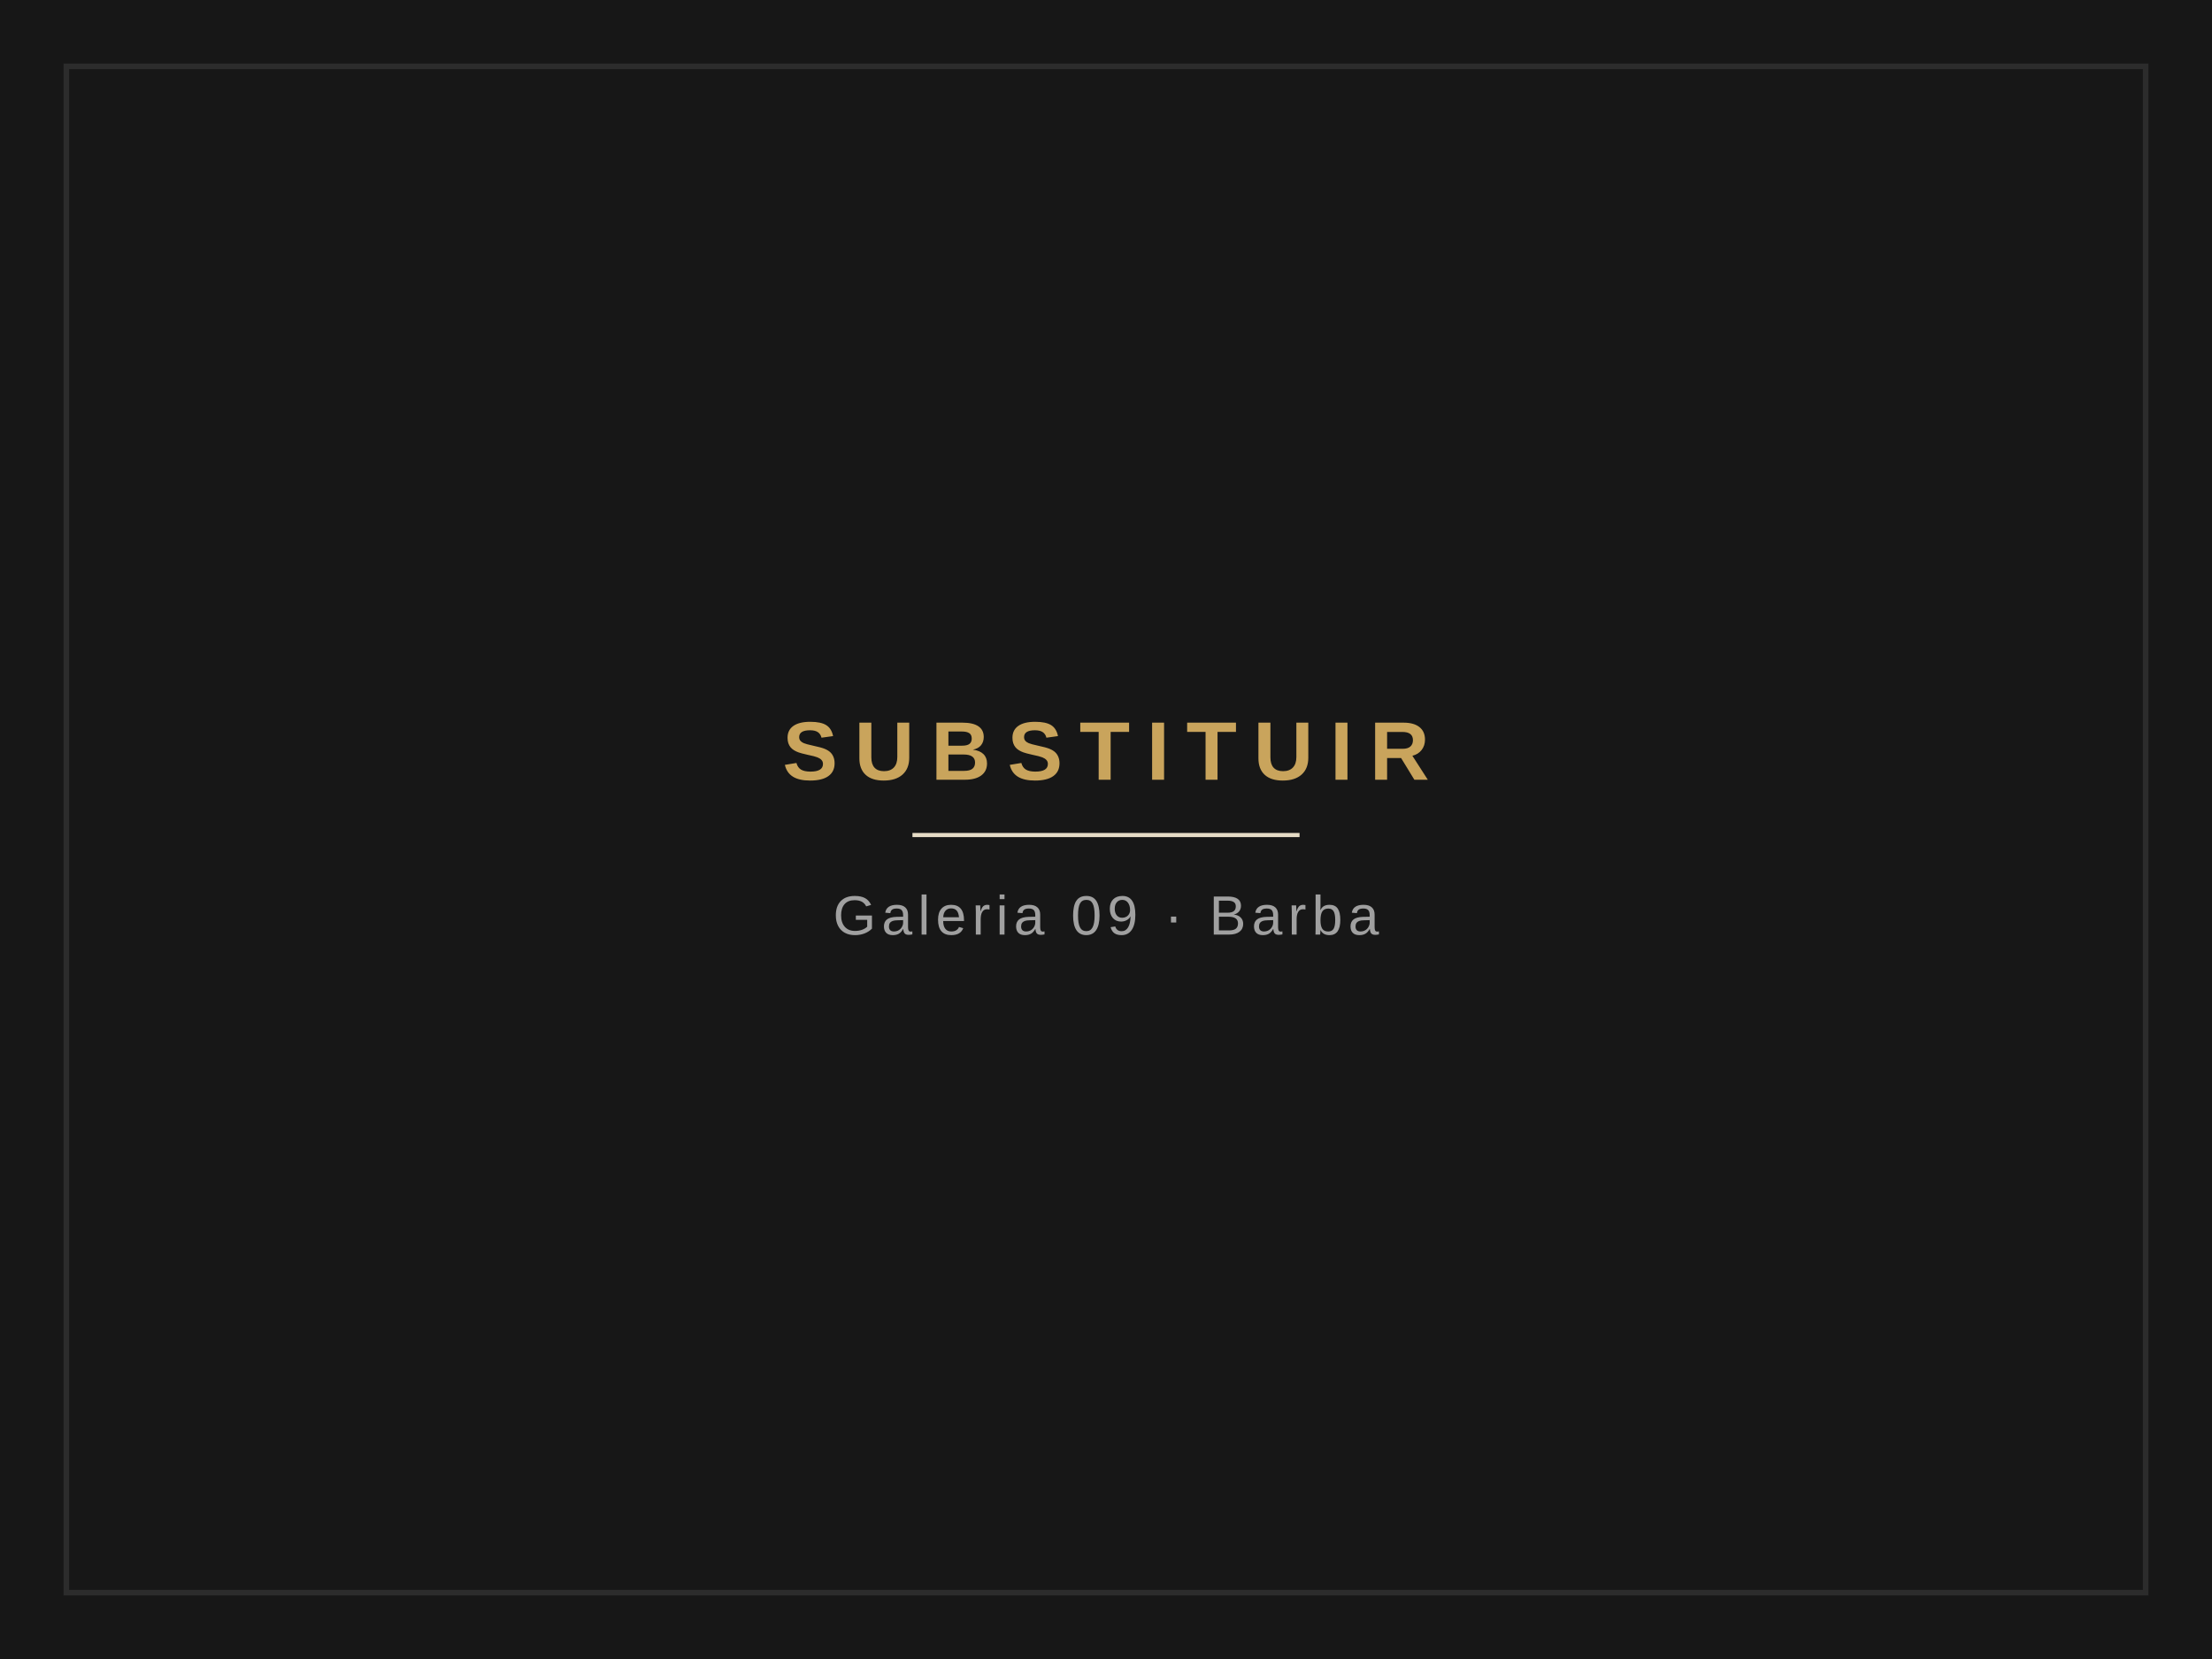
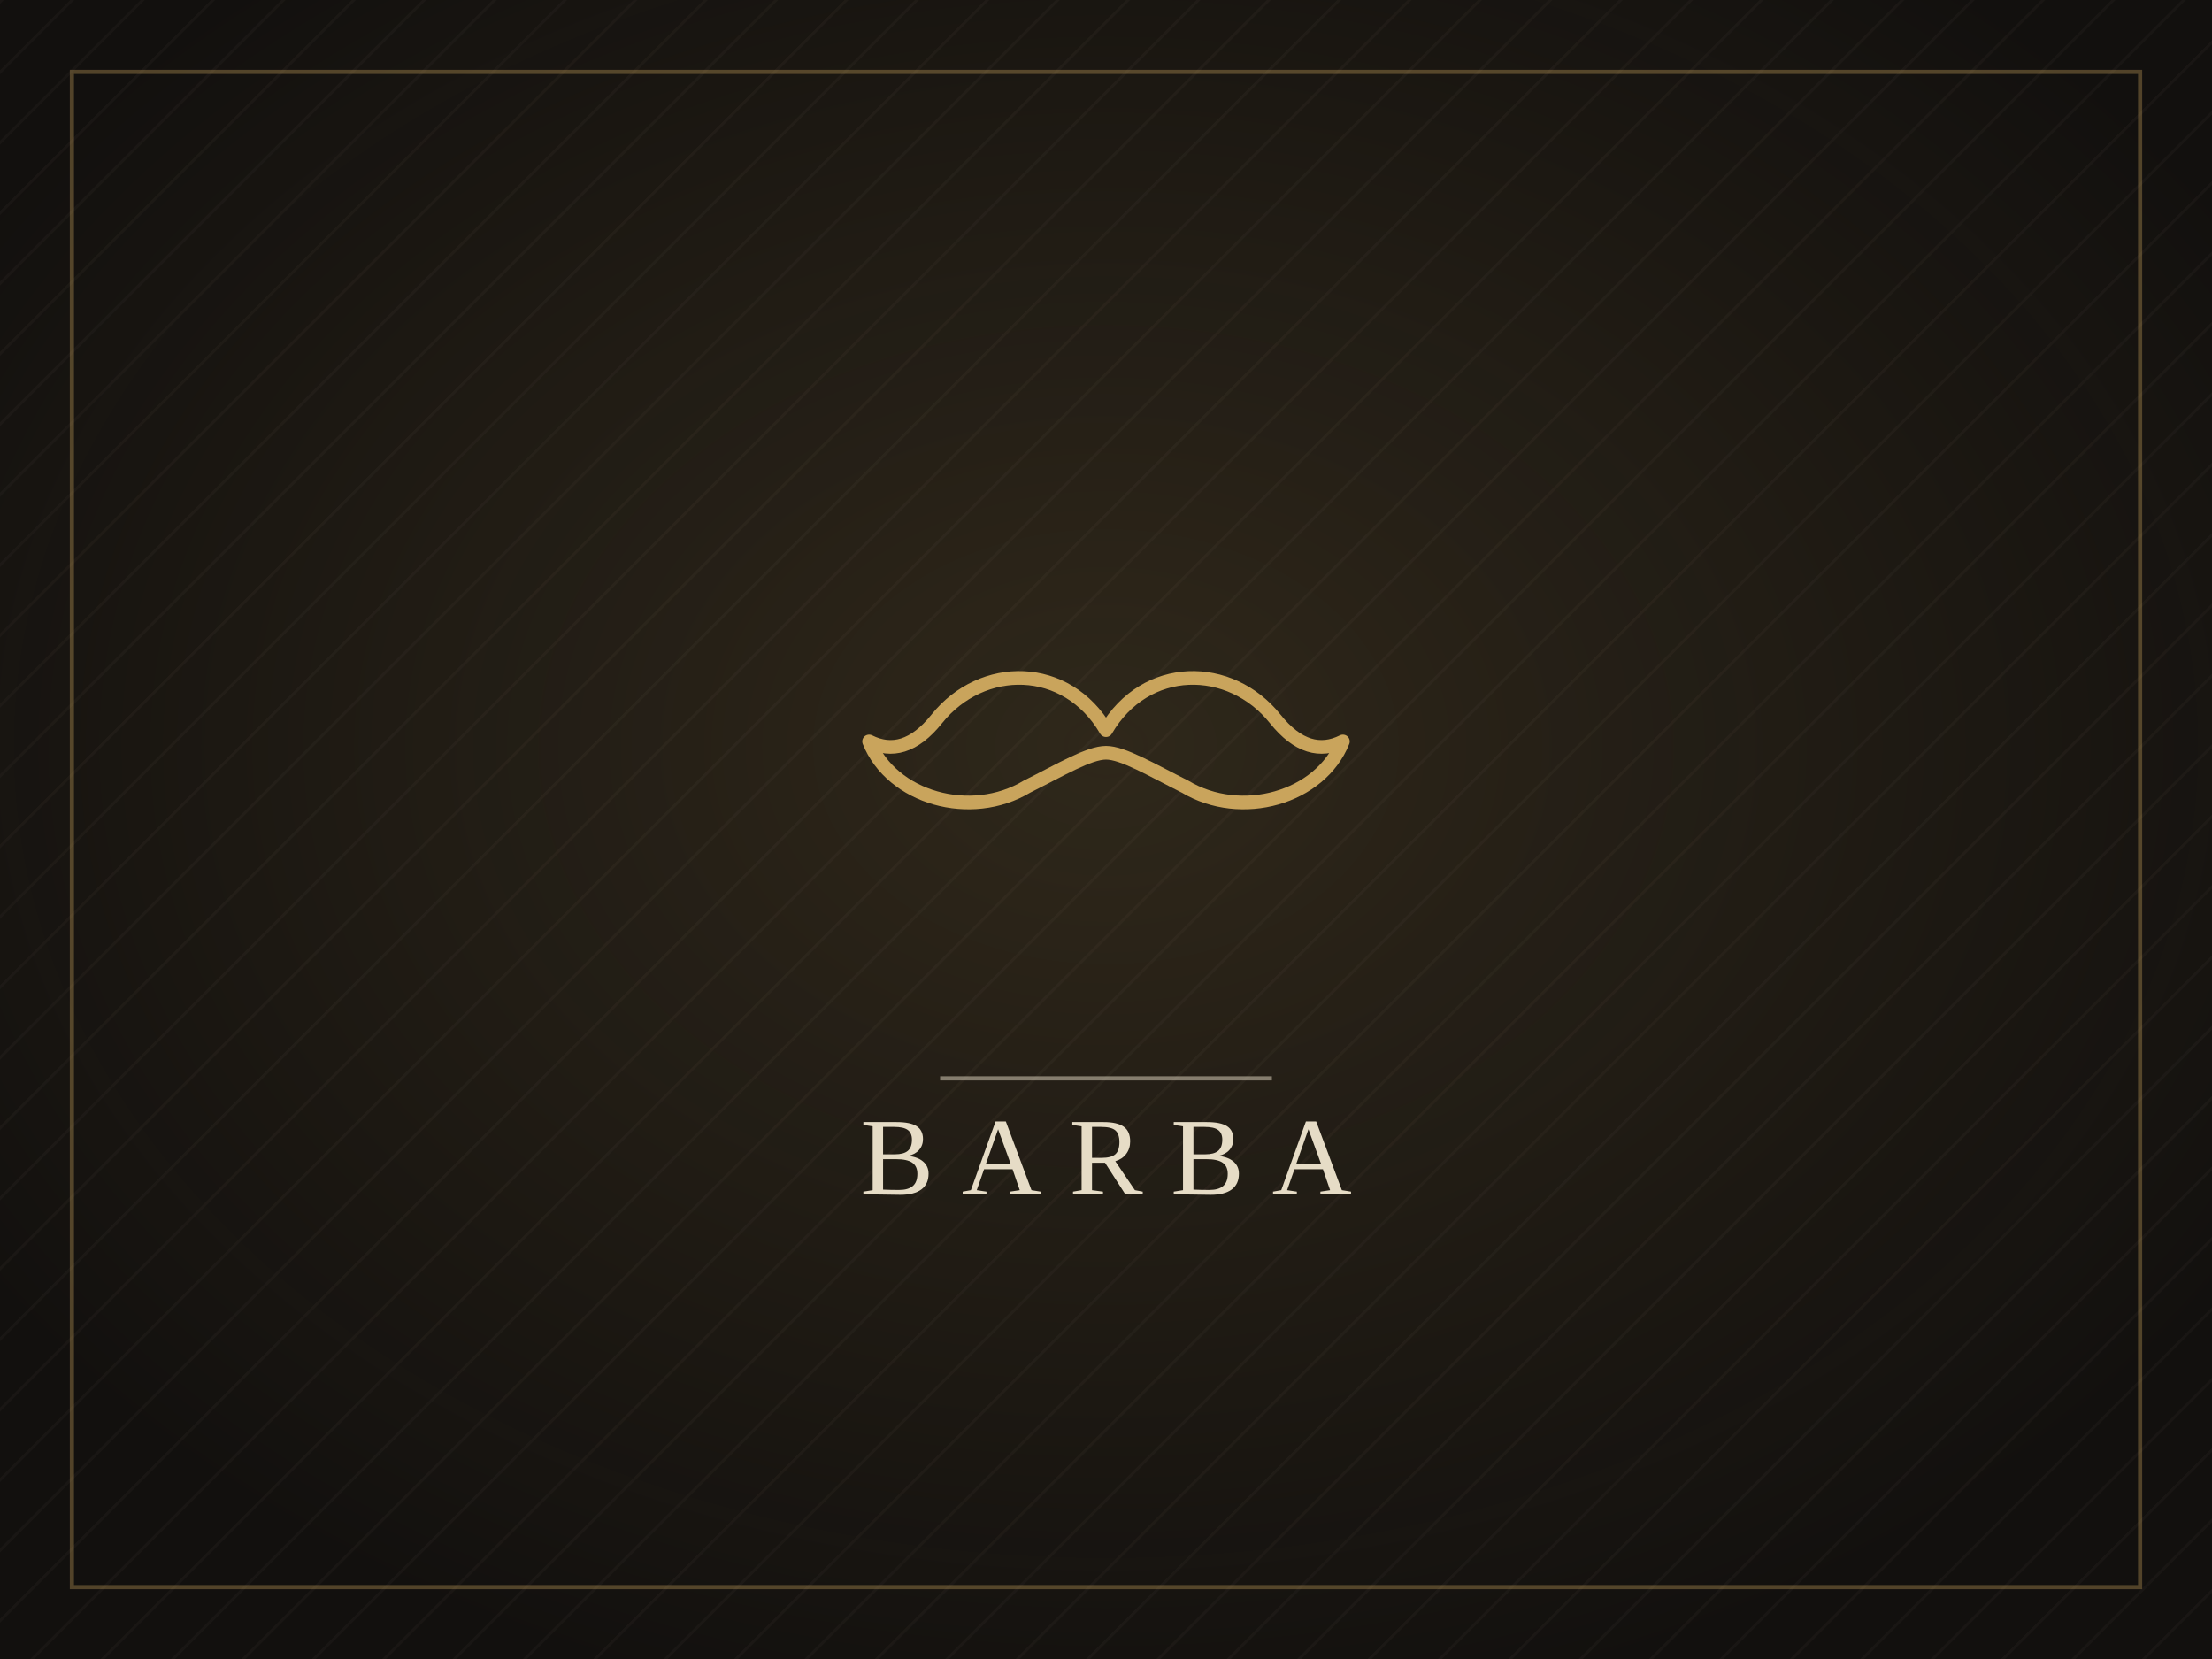
<svg xmlns="http://www.w3.org/2000/svg" width="800" height="600" viewBox="0 0 800 600">
-   <rect width="800" height="600" fill="#171717" />
-   <rect x="24" y="24" width="752" height="552" fill="none" stroke="#2C2C2C" stroke-width="2" />
-   <line x1="330" y1="302" x2="470" y2="302" stroke="#E6DCC6" stroke-width="1.5" />
-   <text x="400" y="282" fill="#C9A45C" font-family="Arial, Helvetica, sans-serif" font-size="30" font-weight="700" letter-spacing="6" text-anchor="middle">SUBSTITUIR</text>
-   <text x="400" y="338" fill="#A0A0A0" font-family="Arial, Helvetica, sans-serif" font-size="20" letter-spacing="2" text-anchor="middle">Galeria 09 · Barba</text>
+   <defs>
+     <pattern id="linhas" width="18" height="18" patternUnits="userSpaceOnUse" patternTransform="rotate(45)">
+       <line x1="0" y1="0" x2="0" y2="18" stroke="#E6DCC6" stroke-opacity=".035" stroke-width="2" />
+     </pattern>
+     <radialGradient id="brilho" cx="50%" cy="45%" r="60%">
+       <stop offset="0" stop-color="#C9A45C" stop-opacity=".16" />
+       <stop offset="1" stop-color="#C9A45C" stop-opacity="0" />
+     </radialGradient>
+   </defs>
+   <rect width="800" height="600" fill="#12100E" />
+   <rect width="800" height="600" fill="url(#linhas)" />
+   <rect width="800" height="600" fill="url(#brilho)" />
+   <rect x="26" y="26" width="748" height="548" fill="none" stroke="#C9A45C" stroke-opacity=".35" stroke-width="1.5" />
+   <g transform="translate(298.0 158.0) scale(2.040)" fill="none" stroke="#C9A45C" stroke-width="2.42" stroke-linecap="round" stroke-linejoin="round">
+     <path d="M50 52 C43 40 28 40 20 50 C16 55 12 56 8 54 C12 64 26 68 36 62 C42 59 47 56 50 56 C53 56 58 59 64 62 C74 68 88 64 92 54 C88 56 84 55 80 50 C72 40 57 40 50 52 Z" />
+   </g>
+   <line x1="340" y1="390" x2="460" y2="390" stroke="#E6DCC6" stroke-opacity=".5" stroke-width="1.5" />
+   <text x="400" y="432" fill="#E6DCC6" font-family="Georgia, 'Times New Roman', serif" font-size="40" letter-spacing="10" text-anchor="middle">BARBA</text>
</svg>
